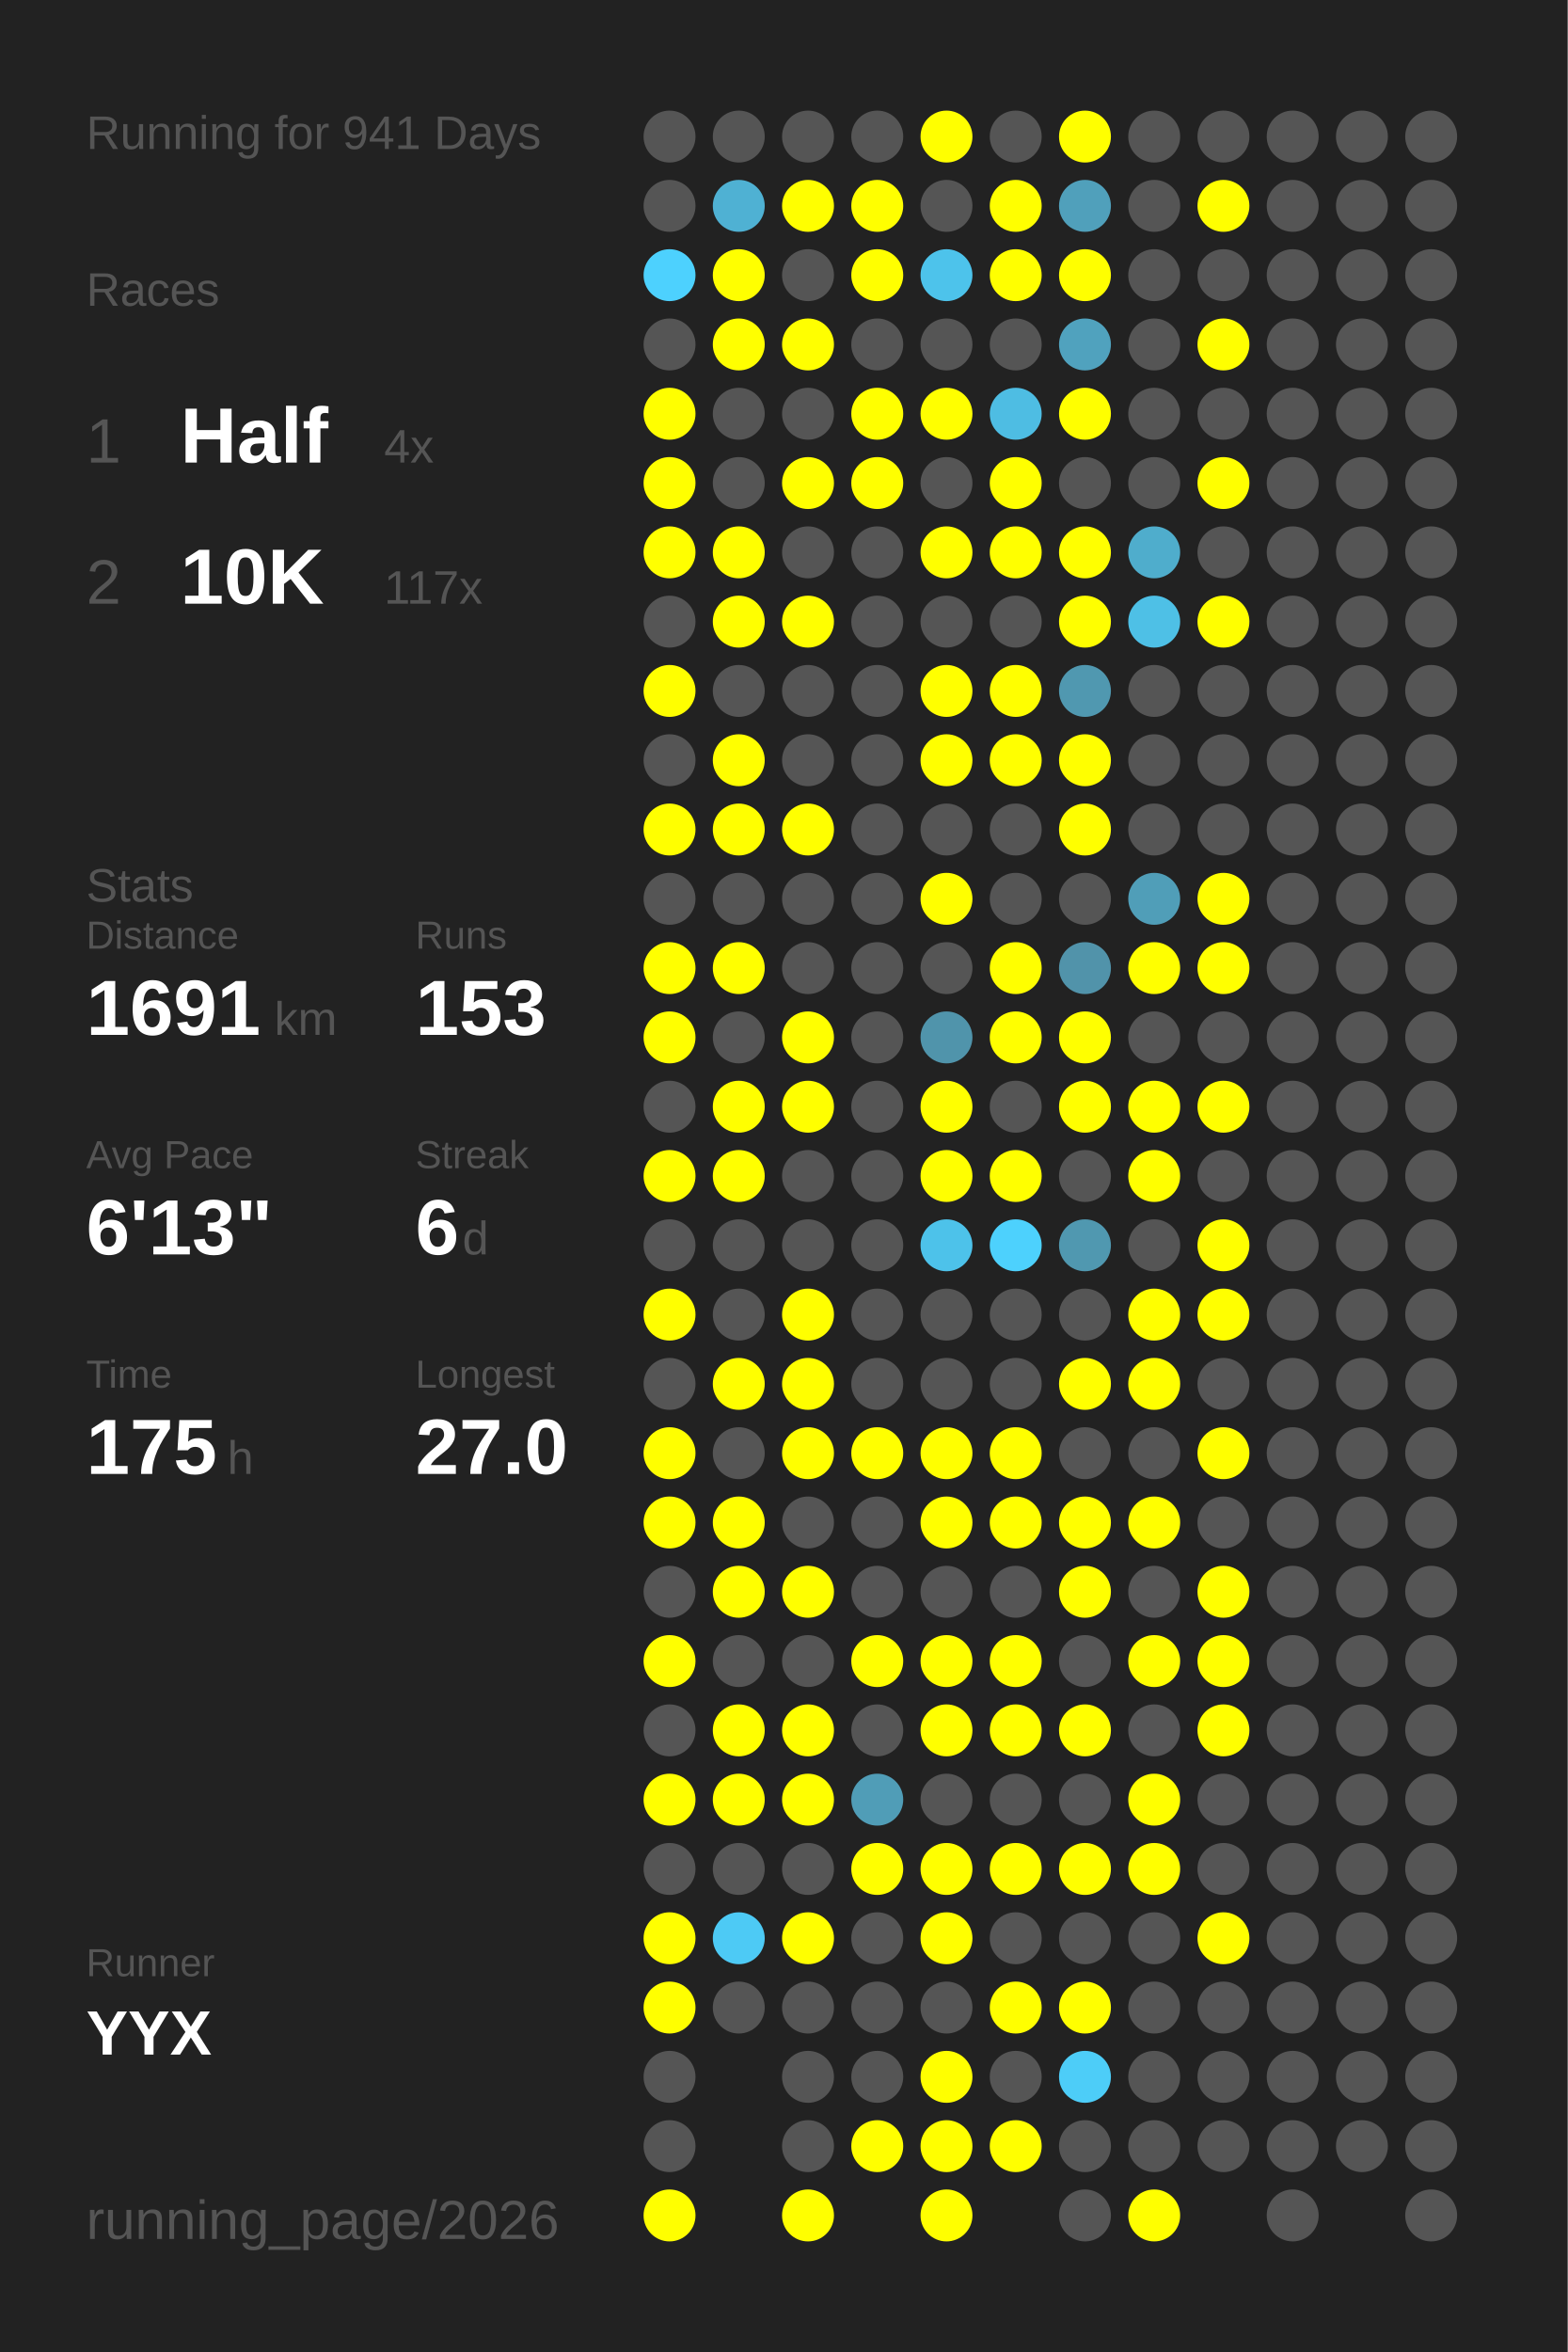
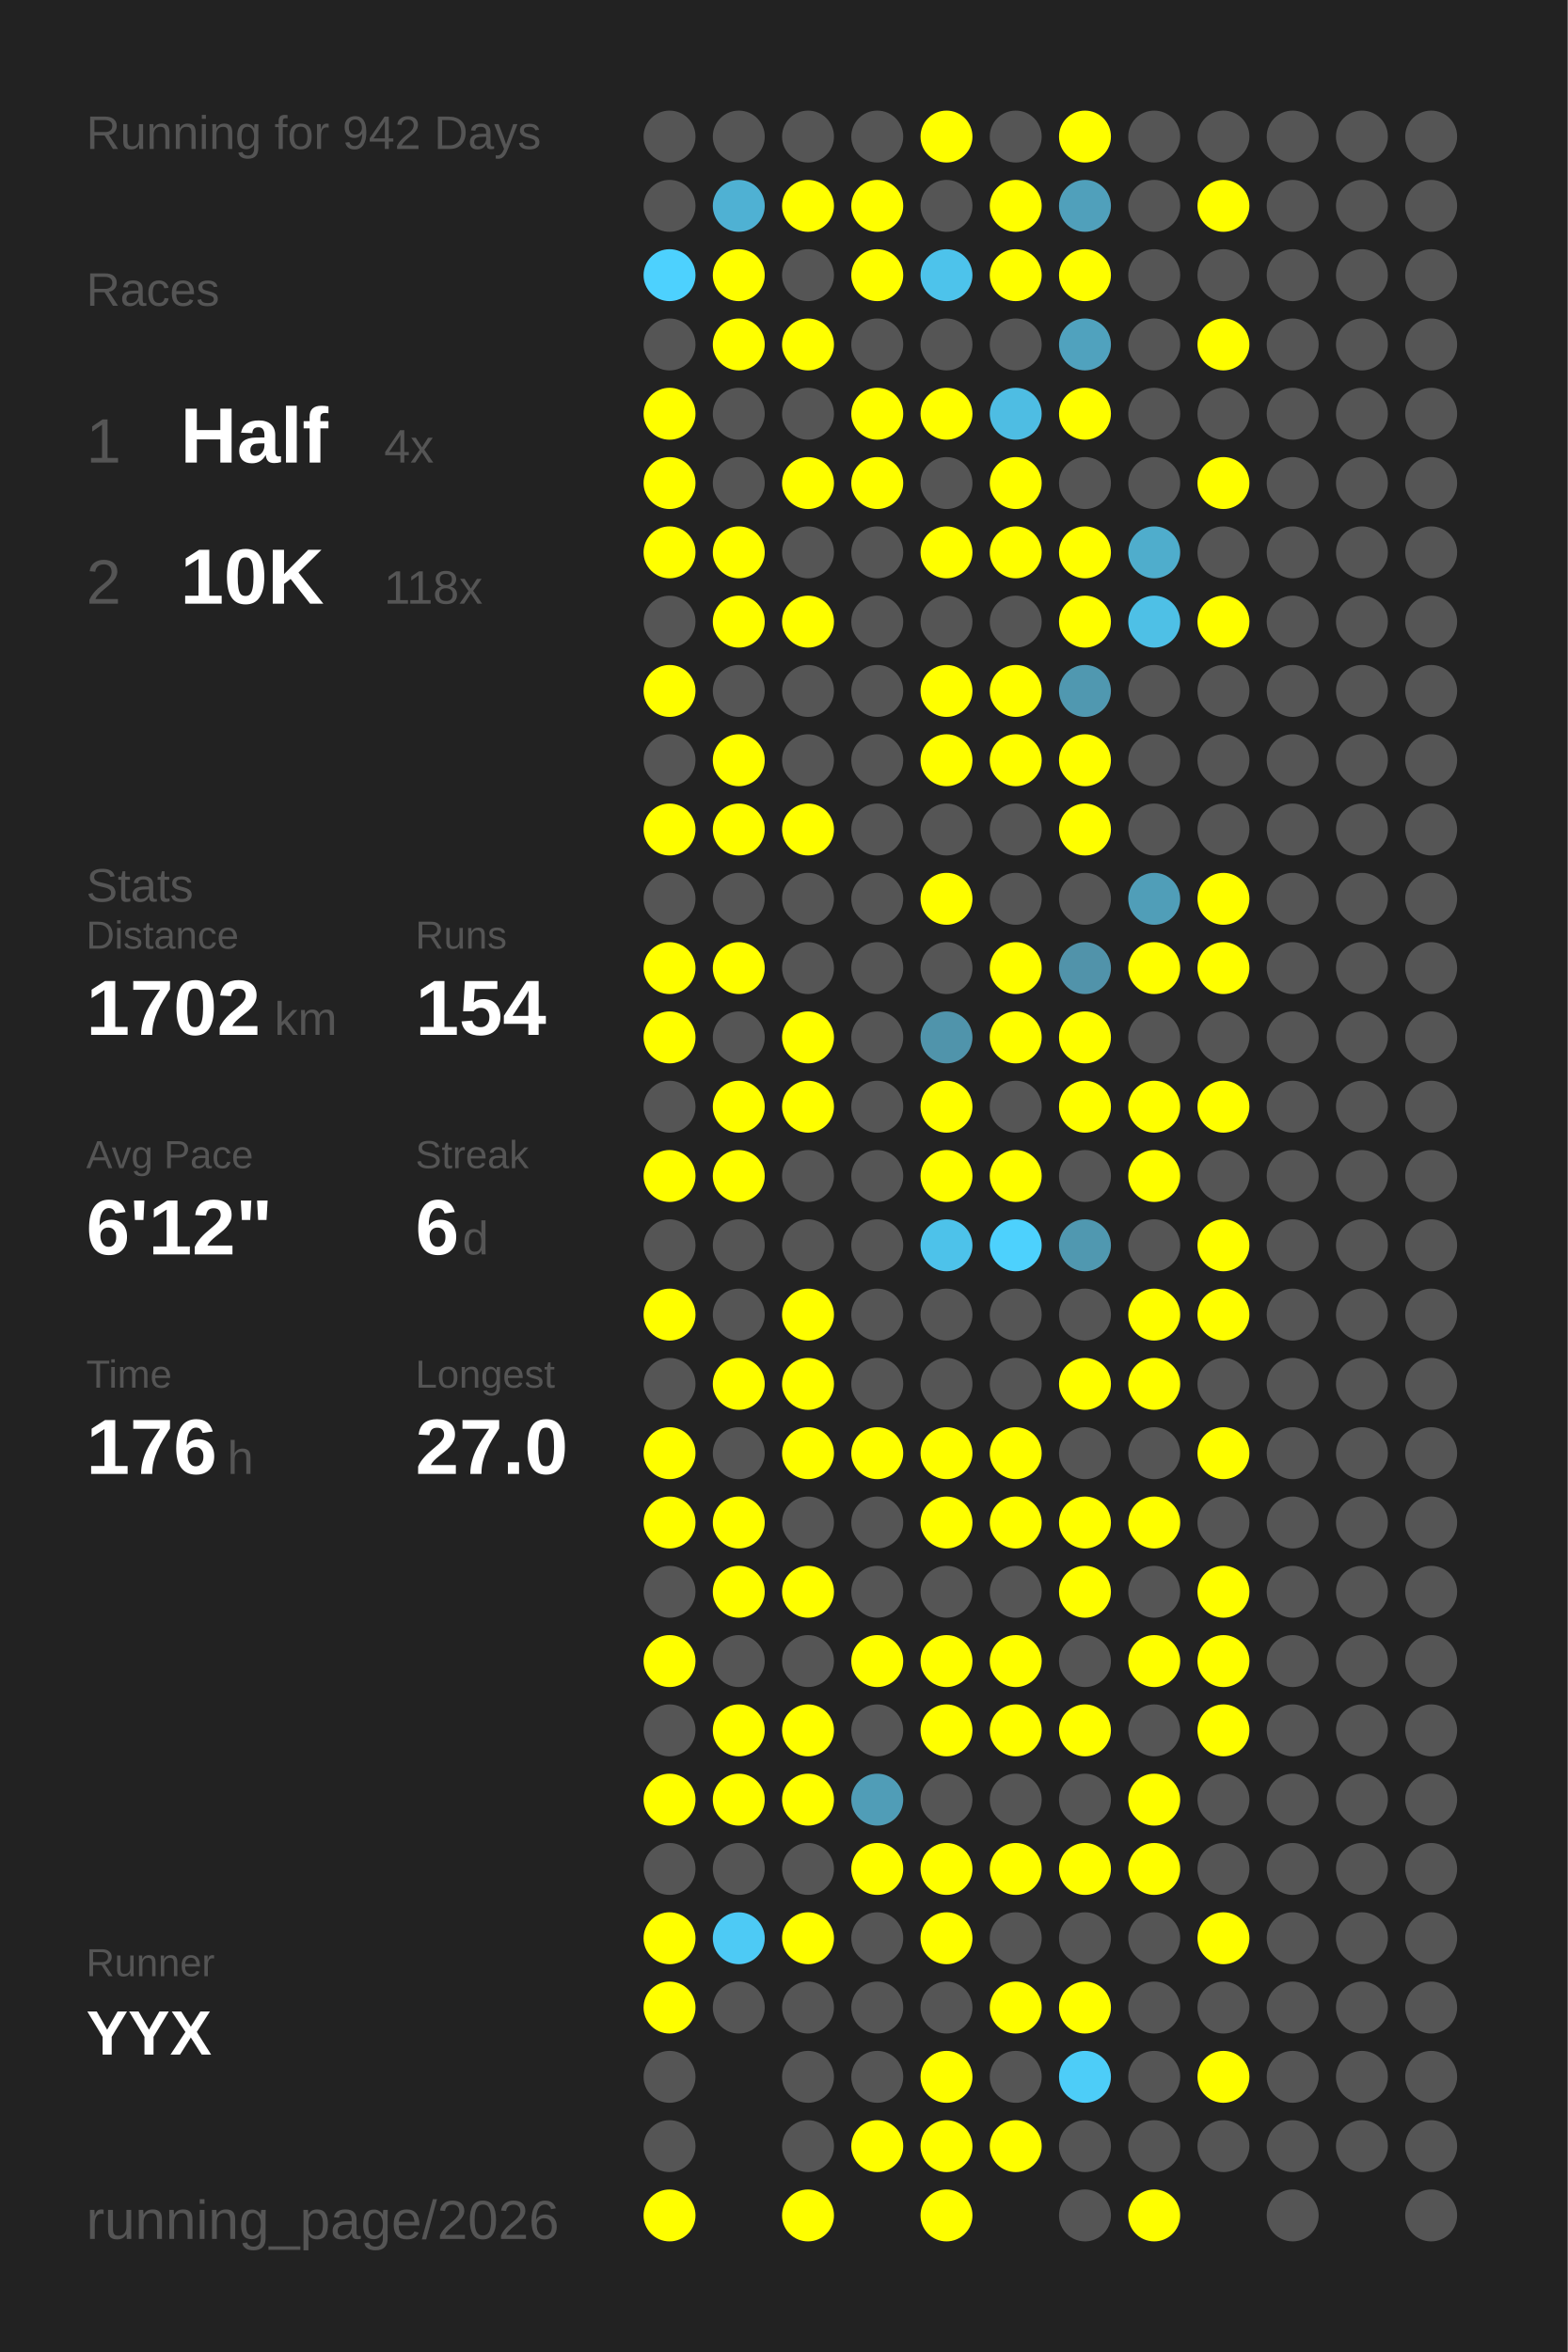
<svg xmlns="http://www.w3.org/2000/svg" baseProfile="full" height="300mm" version="1.1" viewBox="0,0,200,300" width="200mm">
  <defs />
  <rect fill="#222222" height="300" width="200" x="0" y="0" />
-   <text fill="#555555" style="font-size:6px; font-family:Arial;" x="11" y="19">Running for 941 Days</text>
+   <text fill="#555555" style="font-size:6px; font-family:Arial;" x="11" y="19">Running for 942 Days</text>
  <text fill="#555555" style="font-size:6px; font-family:Arial;" x="11" y="39">Races</text>
  <text fill="#555555" style="font-size:8px; font-family:Arial;" x="11" y="59">1</text>
  <text fill="#FFFFFF" style="font-size:10px; font-family:Arial; font-weight:bold;" x="23" y="59">Half</text>
  <text fill="#555555" style="font-size:6px; font-family:Arial;" x="49" y="59">4x</text>
  <text fill="#555555" style="font-size:8px; font-family:Arial;" x="11" y="77">2</text>
  <text fill="#FFFFFF" style="font-size:10px; font-family:Arial; font-weight:bold;" x="23" y="77">10K</text>
-   <text fill="#555555" style="font-size:6px; font-family:Arial;" x="49" y="77">117x</text>
+   <text fill="#555555" style="font-size:6px; font-family:Arial;" x="49" y="77">118x</text>
  <text fill="#555555" style="font-size:6px; font-family:Arial;" x="11" y="115">Stats</text>
  <text fill="#555555" style="font-size:5px; font-family:Arial;" x="11" y="121">Distance</text>
-   <text fill="#FFFFFF" style="font-size:10px; font-family:Arial; font-weight:bold;" x="11" y="132">1691</text>
+   <text fill="#FFFFFF" style="font-size:10px; font-family:Arial; font-weight:bold;" x="11" y="132">1702</text>
  <text fill="#555555" style="font-size:6px; font-family:Arial;" x="35" y="132">km</text>
  <text fill="#555555" style="font-size:5px; font-family:Arial;" x="53" y="121">Runs</text>
-   <text fill="#FFFFFF" style="font-size:10px; font-family:Arial; font-weight:bold;" x="53" y="132">153</text>
+   <text fill="#FFFFFF" style="font-size:10px; font-family:Arial; font-weight:bold;" x="53" y="132">154</text>
  <text fill="#555555" style="font-size:5px; font-family:Arial;" x="11" y="149">Avg Pace</text>
-   <text fill="#FFFFFF" style="font-size:10px; font-family:Arial; font-weight:bold;" x="11" y="160">6'13"</text>
+   <text fill="#FFFFFF" style="font-size:10px; font-family:Arial; font-weight:bold;" x="11" y="160">6'12"</text>
  <text fill="#555555" style="font-size:5px; font-family:Arial;" x="53" y="149">Streak</text>
  <text fill="#FFFFFF" style="font-size:10px; font-family:Arial; font-weight:bold;" x="53" y="160">6</text>
  <text fill="#555555" style="font-size:6px; font-family:Arial;" x="59" y="160">d</text>
  <text fill="#555555" style="font-size:5px; font-family:Arial;" x="11" y="177">Time</text>
-   <text fill="#FFFFFF" style="font-size:10px; font-family:Arial; font-weight:bold;" x="11" y="188">175</text>
+   <text fill="#FFFFFF" style="font-size:10px; font-family:Arial; font-weight:bold;" x="11" y="188">176</text>
  <text fill="#555555" style="font-size:6px; font-family:Arial;" x="29" y="188">h</text>
  <text fill="#555555" style="font-size:5px; font-family:Arial;" x="53" y="177">Longest</text>
  <text fill="#FFFFFF" style="font-size:10px; font-family:Arial; font-weight:bold;" x="53" y="188">27.0</text>
  <text fill="#555555" style="font-size:5px; font-family:Arial;" x="11" y="252.065">Runner</text>
  <text fill="#FFFFFF" style="font-size:8px; font-family:Arial; font-weight:bold;" x="11" y="262.065">YYX</text>
  <text fill="#555555" style="font-size:7px; font-family:Arial;" x="11" y="285.581">running_page/2026</text>
  <circle cx="85.417" cy="17.419" fill="#555555" r="3.312" />
  <circle cx="85.417" cy="26.258" fill="#555555" r="3.312" />
  <circle cx="85.417" cy="35.097" fill="#4dd1fe" r="3.312" />
  <circle cx="85.417" cy="43.935" fill="#555555" r="3.312" />
  <circle cx="85.417" cy="52.774" fill="#FFFF00" r="3.312" />
  <circle cx="85.417" cy="61.613" fill="#FFFF00" r="3.312" />
  <circle cx="85.417" cy="70.452" fill="#FFFF00" r="3.312" />
  <circle cx="85.417" cy="79.29" fill="#555555" r="3.312" />
  <circle cx="85.417" cy="88.129" fill="#FFFF00" r="3.312" />
  <circle cx="85.417" cy="96.968" fill="#555555" r="3.312" />
  <circle cx="85.417" cy="105.806" fill="#FFFF00" r="3.312" />
  <circle cx="85.417" cy="114.645" fill="#555555" r="3.312" />
  <circle cx="85.417" cy="123.484" fill="#FFFF00" r="3.312" />
  <circle cx="85.417" cy="132.323" fill="#FFFF00" r="3.312" />
  <circle cx="85.417" cy="141.161" fill="#555555" r="3.312" />
  <circle cx="85.417" cy="150" fill="#FFFF00" r="3.312" />
  <circle cx="85.417" cy="158.839" fill="#555555" r="3.312" />
  <circle cx="85.417" cy="167.677" fill="#FFFF00" r="3.312" />
  <circle cx="85.417" cy="176.516" fill="#555555" r="3.312" />
  <circle cx="85.417" cy="185.355" fill="#FFFF00" r="3.312" />
  <circle cx="85.417" cy="194.194" fill="#FFFF00" r="3.312" />
  <circle cx="85.417" cy="203.032" fill="#555555" r="3.312" />
  <circle cx="85.417" cy="211.871" fill="#FFFF00" r="3.312" />
  <circle cx="85.417" cy="220.71" fill="#555555" r="3.312" />
  <circle cx="85.417" cy="229.548" fill="#FFFF00" r="3.312" />
  <circle cx="85.417" cy="238.387" fill="#555555" r="3.312" />
  <circle cx="85.417" cy="247.226" fill="#FFFF00" r="3.312" />
  <circle cx="85.417" cy="256.065" fill="#FFFF00" r="3.312" />
  <circle cx="85.417" cy="264.903" fill="#555555" r="3.312" />
  <circle cx="85.417" cy="273.742" fill="#555555" r="3.312" />
  <circle cx="85.417" cy="282.581" fill="#FFFF00" r="3.312" />
  <circle cx="94.25" cy="17.419" fill="#555555" r="3.312" />
  <circle cx="94.25" cy="26.258" fill="#4fb1d3" r="3.312" />
  <circle cx="94.25" cy="35.097" fill="#FFFF00" r="3.312" />
  <circle cx="94.25" cy="43.935" fill="#FFFF00" r="3.312" />
  <circle cx="94.25" cy="52.774" fill="#555555" r="3.312" />
  <circle cx="94.25" cy="61.613" fill="#555555" r="3.312" />
  <circle cx="94.25" cy="70.452" fill="#FFFF00" r="3.312" />
  <circle cx="94.25" cy="79.29" fill="#FFFF00" r="3.312" />
  <circle cx="94.25" cy="88.129" fill="#555555" r="3.312" />
  <circle cx="94.25" cy="96.968" fill="#FFFF00" r="3.312" />
  <circle cx="94.25" cy="105.806" fill="#FFFF00" r="3.312" />
  <circle cx="94.25" cy="114.645" fill="#555555" r="3.312" />
  <circle cx="94.25" cy="123.484" fill="#FFFF00" r="3.312" />
  <circle cx="94.25" cy="132.323" fill="#555555" r="3.312" />
  <circle cx="94.25" cy="141.161" fill="#FFFF00" r="3.312" />
  <circle cx="94.25" cy="150" fill="#FFFF00" r="3.312" />
  <circle cx="94.25" cy="158.839" fill="#555555" r="3.312" />
  <circle cx="94.25" cy="167.677" fill="#555555" r="3.312" />
  <circle cx="94.25" cy="176.516" fill="#FFFF00" r="3.312" />
  <circle cx="94.25" cy="185.355" fill="#555555" r="3.312" />
  <circle cx="94.25" cy="194.194" fill="#FFFF00" r="3.312" />
  <circle cx="94.25" cy="203.032" fill="#FFFF00" r="3.312" />
  <circle cx="94.25" cy="211.871" fill="#555555" r="3.312" />
  <circle cx="94.25" cy="220.71" fill="#FFFF00" r="3.312" />
  <circle cx="94.25" cy="229.548" fill="#FFFF00" r="3.312" />
  <circle cx="94.25" cy="238.387" fill="#555555" r="3.312" />
  <circle cx="94.25" cy="247.226" fill="#4dcaf5" r="3.312" />
  <circle cx="94.25" cy="256.065" fill="#555555" r="3.312" />
  <circle cx="103.083" cy="17.419" fill="#555555" r="3.312" />
  <circle cx="103.083" cy="26.258" fill="#FFFF00" r="3.312" />
  <circle cx="103.083" cy="35.097" fill="#555555" r="3.312" />
  <circle cx="103.083" cy="43.935" fill="#FFFF00" r="3.312" />
  <circle cx="103.083" cy="52.774" fill="#555555" r="3.312" />
  <circle cx="103.083" cy="61.613" fill="#FFFF00" r="3.312" />
  <circle cx="103.083" cy="70.452" fill="#555555" r="3.312" />
  <circle cx="103.083" cy="79.29" fill="#FFFF00" r="3.312" />
  <circle cx="103.083" cy="88.129" fill="#555555" r="3.312" />
  <circle cx="103.083" cy="96.968" fill="#555555" r="3.312" />
  <circle cx="103.083" cy="105.806" fill="#FFFF00" r="3.312" />
  <circle cx="103.083" cy="114.645" fill="#555555" r="3.312" />
  <circle cx="103.083" cy="123.484" fill="#555555" r="3.312" />
  <circle cx="103.083" cy="132.323" fill="#FFFF00" r="3.312" />
  <circle cx="103.083" cy="141.161" fill="#FFFF00" r="3.312" />
  <circle cx="103.083" cy="150" fill="#555555" r="3.312" />
  <circle cx="103.083" cy="158.839" fill="#555555" r="3.312" />
  <circle cx="103.083" cy="167.677" fill="#FFFF00" r="3.312" />
  <circle cx="103.083" cy="176.516" fill="#FFFF00" r="3.312" />
  <circle cx="103.083" cy="185.355" fill="#FFFF00" r="3.312" />
  <circle cx="103.083" cy="194.194" fill="#555555" r="3.312" />
  <circle cx="103.083" cy="203.032" fill="#FFFF00" r="3.312" />
  <circle cx="103.083" cy="211.871" fill="#555555" r="3.312" />
  <circle cx="103.083" cy="220.71" fill="#FFFF00" r="3.312" />
  <circle cx="103.083" cy="229.548" fill="#FFFF00" r="3.312" />
  <circle cx="103.083" cy="238.387" fill="#555555" r="3.312" />
  <circle cx="103.083" cy="247.226" fill="#FFFF00" r="3.312" />
  <circle cx="103.083" cy="256.065" fill="#555555" r="3.312" />
  <circle cx="103.083" cy="264.903" fill="#555555" r="3.312" />
  <circle cx="103.083" cy="273.742" fill="#555555" r="3.312" />
  <circle cx="103.083" cy="282.581" fill="#FFFF00" r="3.312" />
  <circle cx="111.917" cy="17.419" fill="#555555" r="3.312" />
  <circle cx="111.917" cy="26.258" fill="#FFFF00" r="3.312" />
  <circle cx="111.917" cy="35.097" fill="#FFFF00" r="3.312" />
  <circle cx="111.917" cy="43.935" fill="#555555" r="3.312" />
  <circle cx="111.917" cy="52.774" fill="#FFFF00" r="3.312" />
  <circle cx="111.917" cy="61.613" fill="#FFFF00" r="3.312" />
  <circle cx="111.917" cy="70.452" fill="#555555" r="3.312" />
  <circle cx="111.917" cy="79.29" fill="#555555" r="3.312" />
  <circle cx="111.917" cy="88.129" fill="#555555" r="3.312" />
  <circle cx="111.917" cy="96.968" fill="#555555" r="3.312" />
  <circle cx="111.917" cy="105.806" fill="#555555" r="3.312" />
  <circle cx="111.917" cy="114.645" fill="#555555" r="3.312" />
  <circle cx="111.917" cy="123.484" fill="#555555" r="3.312" />
  <circle cx="111.917" cy="132.323" fill="#555555" r="3.312" />
  <circle cx="111.917" cy="141.161" fill="#555555" r="3.312" />
  <circle cx="111.917" cy="150" fill="#555555" r="3.312" />
  <circle cx="111.917" cy="158.839" fill="#555555" r="3.312" />
  <circle cx="111.917" cy="167.677" fill="#555555" r="3.312" />
  <circle cx="111.917" cy="176.516" fill="#555555" r="3.312" />
  <circle cx="111.917" cy="185.355" fill="#FFFF00" r="3.312" />
  <circle cx="111.917" cy="194.194" fill="#555555" r="3.312" />
  <circle cx="111.917" cy="203.032" fill="#555555" r="3.312" />
  <circle cx="111.917" cy="211.871" fill="#FFFF00" r="3.312" />
  <circle cx="111.917" cy="220.71" fill="#555555" r="3.312" />
  <circle cx="111.917" cy="229.548" fill="#509db7" r="3.312" />
  <circle cx="111.917" cy="238.387" fill="#FFFF00" r="3.312" />
  <circle cx="111.917" cy="247.226" fill="#555555" r="3.312" />
  <circle cx="111.917" cy="256.065" fill="#555555" r="3.312" />
  <circle cx="111.917" cy="264.903" fill="#555555" r="3.312" />
  <circle cx="111.917" cy="273.742" fill="#FFFF00" r="3.312" />
  <circle cx="120.75" cy="17.419" fill="#FFFF00" r="3.312" />
  <circle cx="120.75" cy="26.258" fill="#555555" r="3.312" />
  <circle cx="120.75" cy="35.097" fill="#4dc3eb" r="3.312" />
  <circle cx="120.75" cy="43.935" fill="#555555" r="3.312" />
  <circle cx="120.75" cy="52.774" fill="#FFFF00" r="3.312" />
  <circle cx="120.75" cy="61.613" fill="#555555" r="3.312" />
  <circle cx="120.75" cy="70.452" fill="#FFFF00" r="3.312" />
  <circle cx="120.75" cy="79.29" fill="#555555" r="3.312" />
  <circle cx="120.75" cy="88.129" fill="#FFFF00" r="3.312" />
  <circle cx="120.75" cy="96.968" fill="#FFFF00" r="3.312" />
  <circle cx="120.75" cy="105.806" fill="#555555" r="3.312" />
  <circle cx="120.75" cy="114.645" fill="#FFFF00" r="3.312" />
  <circle cx="120.75" cy="123.484" fill="#555555" r="3.312" />
  <circle cx="120.75" cy="132.323" fill="#5094ab" r="3.312" />
  <circle cx="120.75" cy="141.161" fill="#FFFF00" r="3.312" />
  <circle cx="120.75" cy="150" fill="#FFFF00" r="3.312" />
  <circle cx="120.75" cy="158.839" fill="#4dc2ea" r="3.312" />
  <circle cx="120.75" cy="167.677" fill="#555555" r="3.312" />
  <circle cx="120.75" cy="176.516" fill="#555555" r="3.312" />
  <circle cx="120.75" cy="185.355" fill="#FFFF00" r="3.312" />
  <circle cx="120.75" cy="194.194" fill="#FFFF00" r="3.312" />
  <circle cx="120.75" cy="203.032" fill="#555555" r="3.312" />
  <circle cx="120.75" cy="211.871" fill="#FFFF00" r="3.312" />
  <circle cx="120.75" cy="220.71" fill="#FFFF00" r="3.312" />
  <circle cx="120.75" cy="229.548" fill="#555555" r="3.312" />
  <circle cx="120.75" cy="238.387" fill="#FFFF00" r="3.312" />
  <circle cx="120.75" cy="247.226" fill="#FFFF00" r="3.312" />
  <circle cx="120.75" cy="256.065" fill="#555555" r="3.312" />
  <circle cx="120.75" cy="264.903" fill="#FFFF00" r="3.312" />
  <circle cx="120.75" cy="273.742" fill="#FFFF00" r="3.312" />
  <circle cx="120.75" cy="282.581" fill="#FFFF00" r="3.312" />
  <circle cx="129.583" cy="17.419" fill="#555555" r="3.312" />
  <circle cx="129.583" cy="26.258" fill="#FFFF00" r="3.312" />
  <circle cx="129.583" cy="35.097" fill="#FFFF00" r="3.312" />
  <circle cx="129.583" cy="43.935" fill="#555555" r="3.312" />
  <circle cx="129.583" cy="52.774" fill="#4ebde3" r="3.312" />
  <circle cx="129.583" cy="61.613" fill="#FFFF00" r="3.312" />
  <circle cx="129.583" cy="70.452" fill="#FFFF00" r="3.312" />
  <circle cx="129.583" cy="79.29" fill="#555555" r="3.312" />
  <circle cx="129.583" cy="88.129" fill="#FFFF00" r="3.312" />
  <circle cx="129.583" cy="96.968" fill="#FFFF00" r="3.312" />
  <circle cx="129.583" cy="105.806" fill="#555555" r="3.312" />
  <circle cx="129.583" cy="114.645" fill="#555555" r="3.312" />
  <circle cx="129.583" cy="123.484" fill="#FFFF00" r="3.312" />
  <circle cx="129.583" cy="132.323" fill="#FFFF00" r="3.312" />
  <circle cx="129.583" cy="141.161" fill="#555555" r="3.312" />
  <circle cx="129.583" cy="150" fill="#FFFF00" r="3.312" />
  <circle cx="129.583" cy="158.839" fill="#4dd1fd" r="3.312" />
  <circle cx="129.583" cy="167.677" fill="#555555" r="3.312" />
  <circle cx="129.583" cy="176.516" fill="#555555" r="3.312" />
  <circle cx="129.583" cy="185.355" fill="#FFFF00" r="3.312" />
  <circle cx="129.583" cy="194.194" fill="#FFFF00" r="3.312" />
  <circle cx="129.583" cy="203.032" fill="#555555" r="3.312" />
  <circle cx="129.583" cy="211.871" fill="#FFFF00" r="3.312" />
  <circle cx="129.583" cy="220.71" fill="#FFFF00" r="3.312" />
  <circle cx="129.583" cy="229.548" fill="#555555" r="3.312" />
  <circle cx="129.583" cy="238.387" fill="#FFFF00" r="3.312" />
  <circle cx="129.583" cy="247.226" fill="#555555" r="3.312" />
  <circle cx="129.583" cy="256.065" fill="#FFFF00" r="3.312" />
  <circle cx="129.583" cy="264.903" fill="#555555" r="3.312" />
  <circle cx="129.583" cy="273.742" fill="#FFFF00" r="3.312" />
  <circle cx="138.417" cy="17.419" fill="#FFFF00" r="3.312" />
  <circle cx="138.417" cy="26.258" fill="#50a0bb" r="3.312" />
  <circle cx="138.417" cy="35.097" fill="#FFFF00" r="3.312" />
  <circle cx="138.417" cy="43.935" fill="#50a2be" r="3.312" />
  <circle cx="138.417" cy="52.774" fill="#FFFF00" r="3.312" />
  <circle cx="138.417" cy="61.613" fill="#555555" r="3.312" />
  <circle cx="138.417" cy="70.452" fill="#FFFF00" r="3.312" />
  <circle cx="138.417" cy="79.29" fill="#FFFF00" r="3.312" />
  <circle cx="138.417" cy="88.129" fill="#5098b0" r="3.312" />
  <circle cx="138.417" cy="96.968" fill="#FFFF00" r="3.312" />
  <circle cx="138.417" cy="105.806" fill="#FFFF00" r="3.312" />
  <circle cx="138.417" cy="114.645" fill="#555555" r="3.312" />
  <circle cx="138.417" cy="123.484" fill="#5193aa" r="3.312" />
  <circle cx="138.417" cy="132.323" fill="#FFFF00" r="3.312" />
  <circle cx="138.417" cy="141.161" fill="#FFFF00" r="3.312" />
  <circle cx="138.417" cy="150" fill="#555555" r="3.312" />
  <circle cx="138.417" cy="158.839" fill="#5098b0" r="3.312" />
  <circle cx="138.417" cy="167.677" fill="#555555" r="3.312" />
  <circle cx="138.417" cy="176.516" fill="#FFFF00" r="3.312" />
  <circle cx="138.417" cy="185.355" fill="#555555" r="3.312" />
  <circle cx="138.417" cy="194.194" fill="#FFFF00" r="3.312" />
  <circle cx="138.417" cy="203.032" fill="#FFFF00" r="3.312" />
  <circle cx="138.417" cy="211.871" fill="#555555" r="3.312" />
  <circle cx="138.417" cy="220.71" fill="#FFFF00" r="3.312" />
  <circle cx="138.417" cy="229.548" fill="#555555" r="3.312" />
  <circle cx="138.417" cy="238.387" fill="#FFFF00" r="3.312" />
  <circle cx="138.417" cy="247.226" fill="#555555" r="3.312" />
  <circle cx="138.417" cy="256.065" fill="#FFFF00" r="3.312" />
  <circle cx="138.417" cy="264.903" fill="#4dcdf8" r="3.312" />
  <circle cx="138.417" cy="273.742" fill="#555555" r="3.312" />
  <circle cx="138.417" cy="282.581" fill="#555555" r="3.312" />
  <circle cx="147.25" cy="17.419" fill="#555555" r="3.312" />
  <circle cx="147.25" cy="26.258" fill="#555555" r="3.312" />
  <circle cx="147.25" cy="35.097" fill="#555555" r="3.312" />
  <circle cx="147.25" cy="43.935" fill="#555555" r="3.312" />
  <circle cx="147.25" cy="52.774" fill="#555555" r="3.312" />
  <circle cx="147.25" cy="61.613" fill="#555555" r="3.312" />
  <circle cx="147.25" cy="70.452" fill="#4fadcc" r="3.312" />
  <circle cx="147.25" cy="79.29" fill="#4ec0e6" r="3.312" />
  <circle cx="147.25" cy="88.129" fill="#555555" r="3.312" />
  <circle cx="147.25" cy="96.968" fill="#555555" r="3.312" />
  <circle cx="147.25" cy="105.806" fill="#555555" r="3.312" />
  <circle cx="147.25" cy="114.645" fill="#509eb8" r="3.312" />
  <circle cx="147.25" cy="123.484" fill="#FFFF00" r="3.312" />
  <circle cx="147.25" cy="132.323" fill="#555555" r="3.312" />
  <circle cx="147.25" cy="141.161" fill="#FFFF00" r="3.312" />
  <circle cx="147.25" cy="150" fill="#FFFF00" r="3.312" />
  <circle cx="147.25" cy="158.839" fill="#555555" r="3.312" />
  <circle cx="147.25" cy="167.677" fill="#FFFF00" r="3.312" />
  <circle cx="147.25" cy="176.516" fill="#FFFF00" r="3.312" />
  <circle cx="147.25" cy="185.355" fill="#555555" r="3.312" />
  <circle cx="147.25" cy="194.194" fill="#FFFF00" r="3.312" />
  <circle cx="147.25" cy="203.032" fill="#555555" r="3.312" />
  <circle cx="147.25" cy="211.871" fill="#FFFF00" r="3.312" />
  <circle cx="147.25" cy="220.71" fill="#555555" r="3.312" />
  <circle cx="147.25" cy="229.548" fill="#FFFF00" r="3.312" />
  <circle cx="147.25" cy="238.387" fill="#FFFF00" r="3.312" />
  <circle cx="147.25" cy="247.226" fill="#555555" r="3.312" />
  <circle cx="147.25" cy="256.065" fill="#555555" r="3.312" />
  <circle cx="147.25" cy="264.903" fill="#555555" r="3.312" />
  <circle cx="147.25" cy="273.742" fill="#555555" r="3.312" />
  <circle cx="147.25" cy="282.581" fill="#FFFF00" r="3.312" />
  <circle cx="156.083" cy="17.419" fill="#555555" r="3.312" />
  <circle cx="156.083" cy="26.258" fill="#FFFF00" r="3.312" />
  <circle cx="156.083" cy="35.097" fill="#555555" r="3.312" />
  <circle cx="156.083" cy="43.935" fill="#FFFF00" r="3.312" />
  <circle cx="156.083" cy="52.774" fill="#555555" r="3.312" />
  <circle cx="156.083" cy="61.613" fill="#FFFF00" r="3.312" />
  <circle cx="156.083" cy="70.452" fill="#555555" r="3.312" />
  <circle cx="156.083" cy="79.29" fill="#FFFF00" r="3.312" />
  <circle cx="156.083" cy="88.129" fill="#555555" r="3.312" />
  <circle cx="156.083" cy="96.968" fill="#555555" r="3.312" />
  <circle cx="156.083" cy="105.806" fill="#555555" r="3.312" />
  <circle cx="156.083" cy="114.645" fill="#FFFF00" r="3.312" />
  <circle cx="156.083" cy="123.484" fill="#FFFF00" r="3.312" />
  <circle cx="156.083" cy="132.323" fill="#555555" r="3.312" />
  <circle cx="156.083" cy="141.161" fill="#FFFF00" r="3.312" />
  <circle cx="156.083" cy="150" fill="#555555" r="3.312" />
  <circle cx="156.083" cy="158.839" fill="#FFFF00" r="3.312" />
  <circle cx="156.083" cy="167.677" fill="#FFFF00" r="3.312" />
  <circle cx="156.083" cy="176.516" fill="#555555" r="3.312" />
  <circle cx="156.083" cy="185.355" fill="#FFFF00" r="3.312" />
  <circle cx="156.083" cy="194.194" fill="#555555" r="3.312" />
  <circle cx="156.083" cy="203.032" fill="#FFFF00" r="3.312" />
  <circle cx="156.083" cy="211.871" fill="#FFFF00" r="3.312" />
  <circle cx="156.083" cy="220.71" fill="#FFFF00" r="3.312" />
  <circle cx="156.083" cy="229.548" fill="#555555" r="3.312" />
  <circle cx="156.083" cy="238.387" fill="#555555" r="3.312" />
  <circle cx="156.083" cy="247.226" fill="#FFFF00" r="3.312" />
  <circle cx="156.083" cy="256.065" fill="#555555" r="3.312" />
-   <circle cx="156.083" cy="264.903" fill="#555555" r="3.312" />
+   <circle cx="156.083" cy="264.903" fill="#FFFF00" r="3.312" />
  <circle cx="156.083" cy="273.742" fill="#555555" r="3.312" />
  <circle cx="164.917" cy="17.419" fill="#555555" r="3.312" />
  <circle cx="164.917" cy="26.258" fill="#555555" r="3.312" />
  <circle cx="164.917" cy="35.097" fill="#555555" r="3.312" />
  <circle cx="164.917" cy="43.935" fill="#555555" r="3.312" />
  <circle cx="164.917" cy="52.774" fill="#555555" r="3.312" />
  <circle cx="164.917" cy="61.613" fill="#555555" r="3.312" />
  <circle cx="164.917" cy="70.452" fill="#555555" r="3.312" />
  <circle cx="164.917" cy="79.29" fill="#555555" r="3.312" />
  <circle cx="164.917" cy="88.129" fill="#555555" r="3.312" />
  <circle cx="164.917" cy="96.968" fill="#555555" r="3.312" />
  <circle cx="164.917" cy="105.806" fill="#555555" r="3.312" />
  <circle cx="164.917" cy="114.645" fill="#555555" r="3.312" />
  <circle cx="164.917" cy="123.484" fill="#555555" r="3.312" />
  <circle cx="164.917" cy="132.323" fill="#555555" r="3.312" />
  <circle cx="164.917" cy="141.161" fill="#555555" r="3.312" />
  <circle cx="164.917" cy="150" fill="#555555" r="3.312" />
  <circle cx="164.917" cy="158.839" fill="#555555" r="3.312" />
  <circle cx="164.917" cy="167.677" fill="#555555" r="3.312" />
  <circle cx="164.917" cy="176.516" fill="#555555" r="3.312" />
  <circle cx="164.917" cy="185.355" fill="#555555" r="3.312" />
  <circle cx="164.917" cy="194.194" fill="#555555" r="3.312" />
  <circle cx="164.917" cy="203.032" fill="#555555" r="3.312" />
  <circle cx="164.917" cy="211.871" fill="#555555" r="3.312" />
  <circle cx="164.917" cy="220.71" fill="#555555" r="3.312" />
  <circle cx="164.917" cy="229.548" fill="#555555" r="3.312" />
  <circle cx="164.917" cy="238.387" fill="#555555" r="3.312" />
  <circle cx="164.917" cy="247.226" fill="#555555" r="3.312" />
  <circle cx="164.917" cy="256.065" fill="#555555" r="3.312" />
  <circle cx="164.917" cy="264.903" fill="#555555" r="3.312" />
  <circle cx="164.917" cy="273.742" fill="#555555" r="3.312" />
  <circle cx="164.917" cy="282.581" fill="#555555" r="3.312" />
  <circle cx="173.75" cy="17.419" fill="#555555" r="3.312" />
  <circle cx="173.75" cy="26.258" fill="#555555" r="3.312" />
  <circle cx="173.75" cy="35.097" fill="#555555" r="3.312" />
  <circle cx="173.75" cy="43.935" fill="#555555" r="3.312" />
  <circle cx="173.75" cy="52.774" fill="#555555" r="3.312" />
  <circle cx="173.75" cy="61.613" fill="#555555" r="3.312" />
  <circle cx="173.75" cy="70.452" fill="#555555" r="3.312" />
  <circle cx="173.75" cy="79.29" fill="#555555" r="3.312" />
  <circle cx="173.75" cy="88.129" fill="#555555" r="3.312" />
  <circle cx="173.75" cy="96.968" fill="#555555" r="3.312" />
  <circle cx="173.75" cy="105.806" fill="#555555" r="3.312" />
  <circle cx="173.75" cy="114.645" fill="#555555" r="3.312" />
  <circle cx="173.75" cy="123.484" fill="#555555" r="3.312" />
  <circle cx="173.75" cy="132.323" fill="#555555" r="3.312" />
  <circle cx="173.75" cy="141.161" fill="#555555" r="3.312" />
  <circle cx="173.75" cy="150" fill="#555555" r="3.312" />
  <circle cx="173.75" cy="158.839" fill="#555555" r="3.312" />
  <circle cx="173.75" cy="167.677" fill="#555555" r="3.312" />
  <circle cx="173.75" cy="176.516" fill="#555555" r="3.312" />
  <circle cx="173.75" cy="185.355" fill="#555555" r="3.312" />
  <circle cx="173.75" cy="194.194" fill="#555555" r="3.312" />
  <circle cx="173.75" cy="203.032" fill="#555555" r="3.312" />
  <circle cx="173.75" cy="211.871" fill="#555555" r="3.312" />
  <circle cx="173.75" cy="220.71" fill="#555555" r="3.312" />
  <circle cx="173.75" cy="229.548" fill="#555555" r="3.312" />
  <circle cx="173.75" cy="238.387" fill="#555555" r="3.312" />
  <circle cx="173.75" cy="247.226" fill="#555555" r="3.312" />
  <circle cx="173.75" cy="256.065" fill="#555555" r="3.312" />
  <circle cx="173.75" cy="264.903" fill="#555555" r="3.312" />
  <circle cx="173.75" cy="273.742" fill="#555555" r="3.312" />
  <circle cx="182.583" cy="17.419" fill="#555555" r="3.312" />
  <circle cx="182.583" cy="26.258" fill="#555555" r="3.312" />
  <circle cx="182.583" cy="35.097" fill="#555555" r="3.312" />
  <circle cx="182.583" cy="43.935" fill="#555555" r="3.312" />
  <circle cx="182.583" cy="52.774" fill="#555555" r="3.312" />
  <circle cx="182.583" cy="61.613" fill="#555555" r="3.312" />
  <circle cx="182.583" cy="70.452" fill="#555555" r="3.312" />
  <circle cx="182.583" cy="79.29" fill="#555555" r="3.312" />
  <circle cx="182.583" cy="88.129" fill="#555555" r="3.312" />
  <circle cx="182.583" cy="96.968" fill="#555555" r="3.312" />
  <circle cx="182.583" cy="105.806" fill="#555555" r="3.312" />
  <circle cx="182.583" cy="114.645" fill="#555555" r="3.312" />
  <circle cx="182.583" cy="123.484" fill="#555555" r="3.312" />
  <circle cx="182.583" cy="132.323" fill="#555555" r="3.312" />
  <circle cx="182.583" cy="141.161" fill="#555555" r="3.312" />
  <circle cx="182.583" cy="150" fill="#555555" r="3.312" />
  <circle cx="182.583" cy="158.839" fill="#555555" r="3.312" />
  <circle cx="182.583" cy="167.677" fill="#555555" r="3.312" />
  <circle cx="182.583" cy="176.516" fill="#555555" r="3.312" />
  <circle cx="182.583" cy="185.355" fill="#555555" r="3.312" />
  <circle cx="182.583" cy="194.194" fill="#555555" r="3.312" />
  <circle cx="182.583" cy="203.032" fill="#555555" r="3.312" />
  <circle cx="182.583" cy="211.871" fill="#555555" r="3.312" />
  <circle cx="182.583" cy="220.71" fill="#555555" r="3.312" />
  <circle cx="182.583" cy="229.548" fill="#555555" r="3.312" />
  <circle cx="182.583" cy="238.387" fill="#555555" r="3.312" />
  <circle cx="182.583" cy="247.226" fill="#555555" r="3.312" />
  <circle cx="182.583" cy="256.065" fill="#555555" r="3.312" />
  <circle cx="182.583" cy="264.903" fill="#555555" r="3.312" />
  <circle cx="182.583" cy="273.742" fill="#555555" r="3.312" />
  <circle cx="182.583" cy="282.581" fill="#555555" r="3.312" />
</svg>
